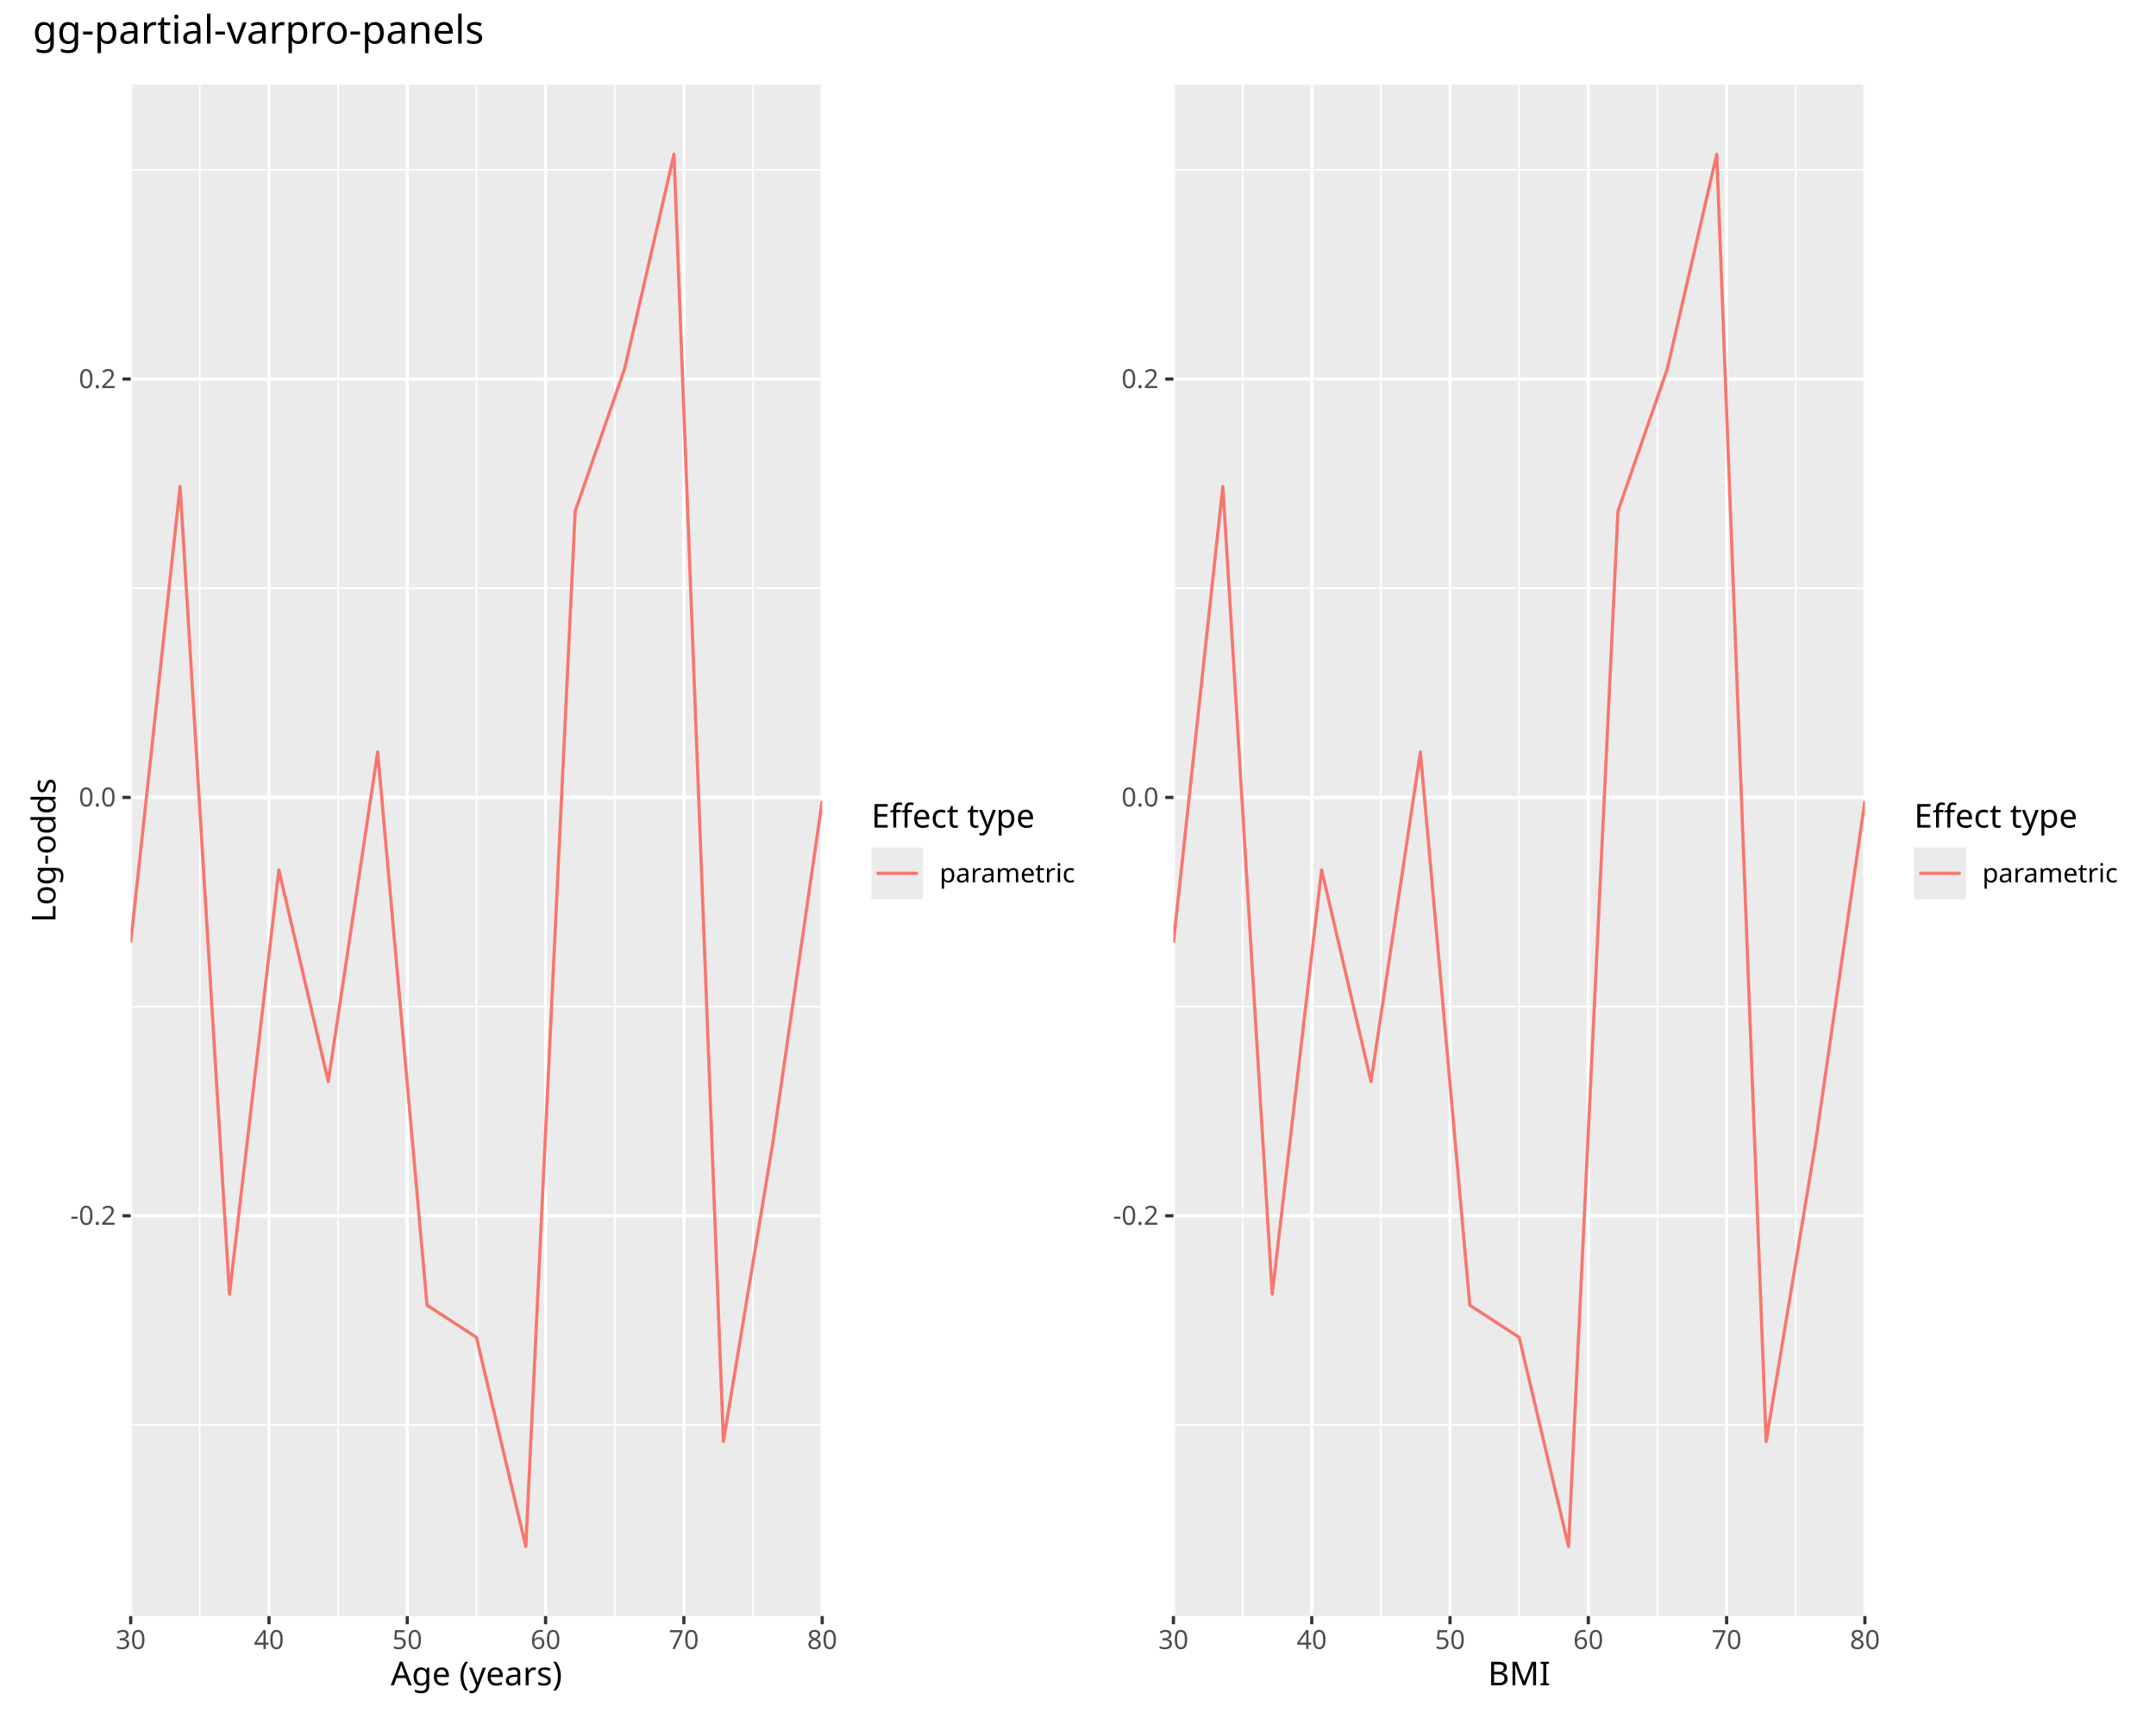
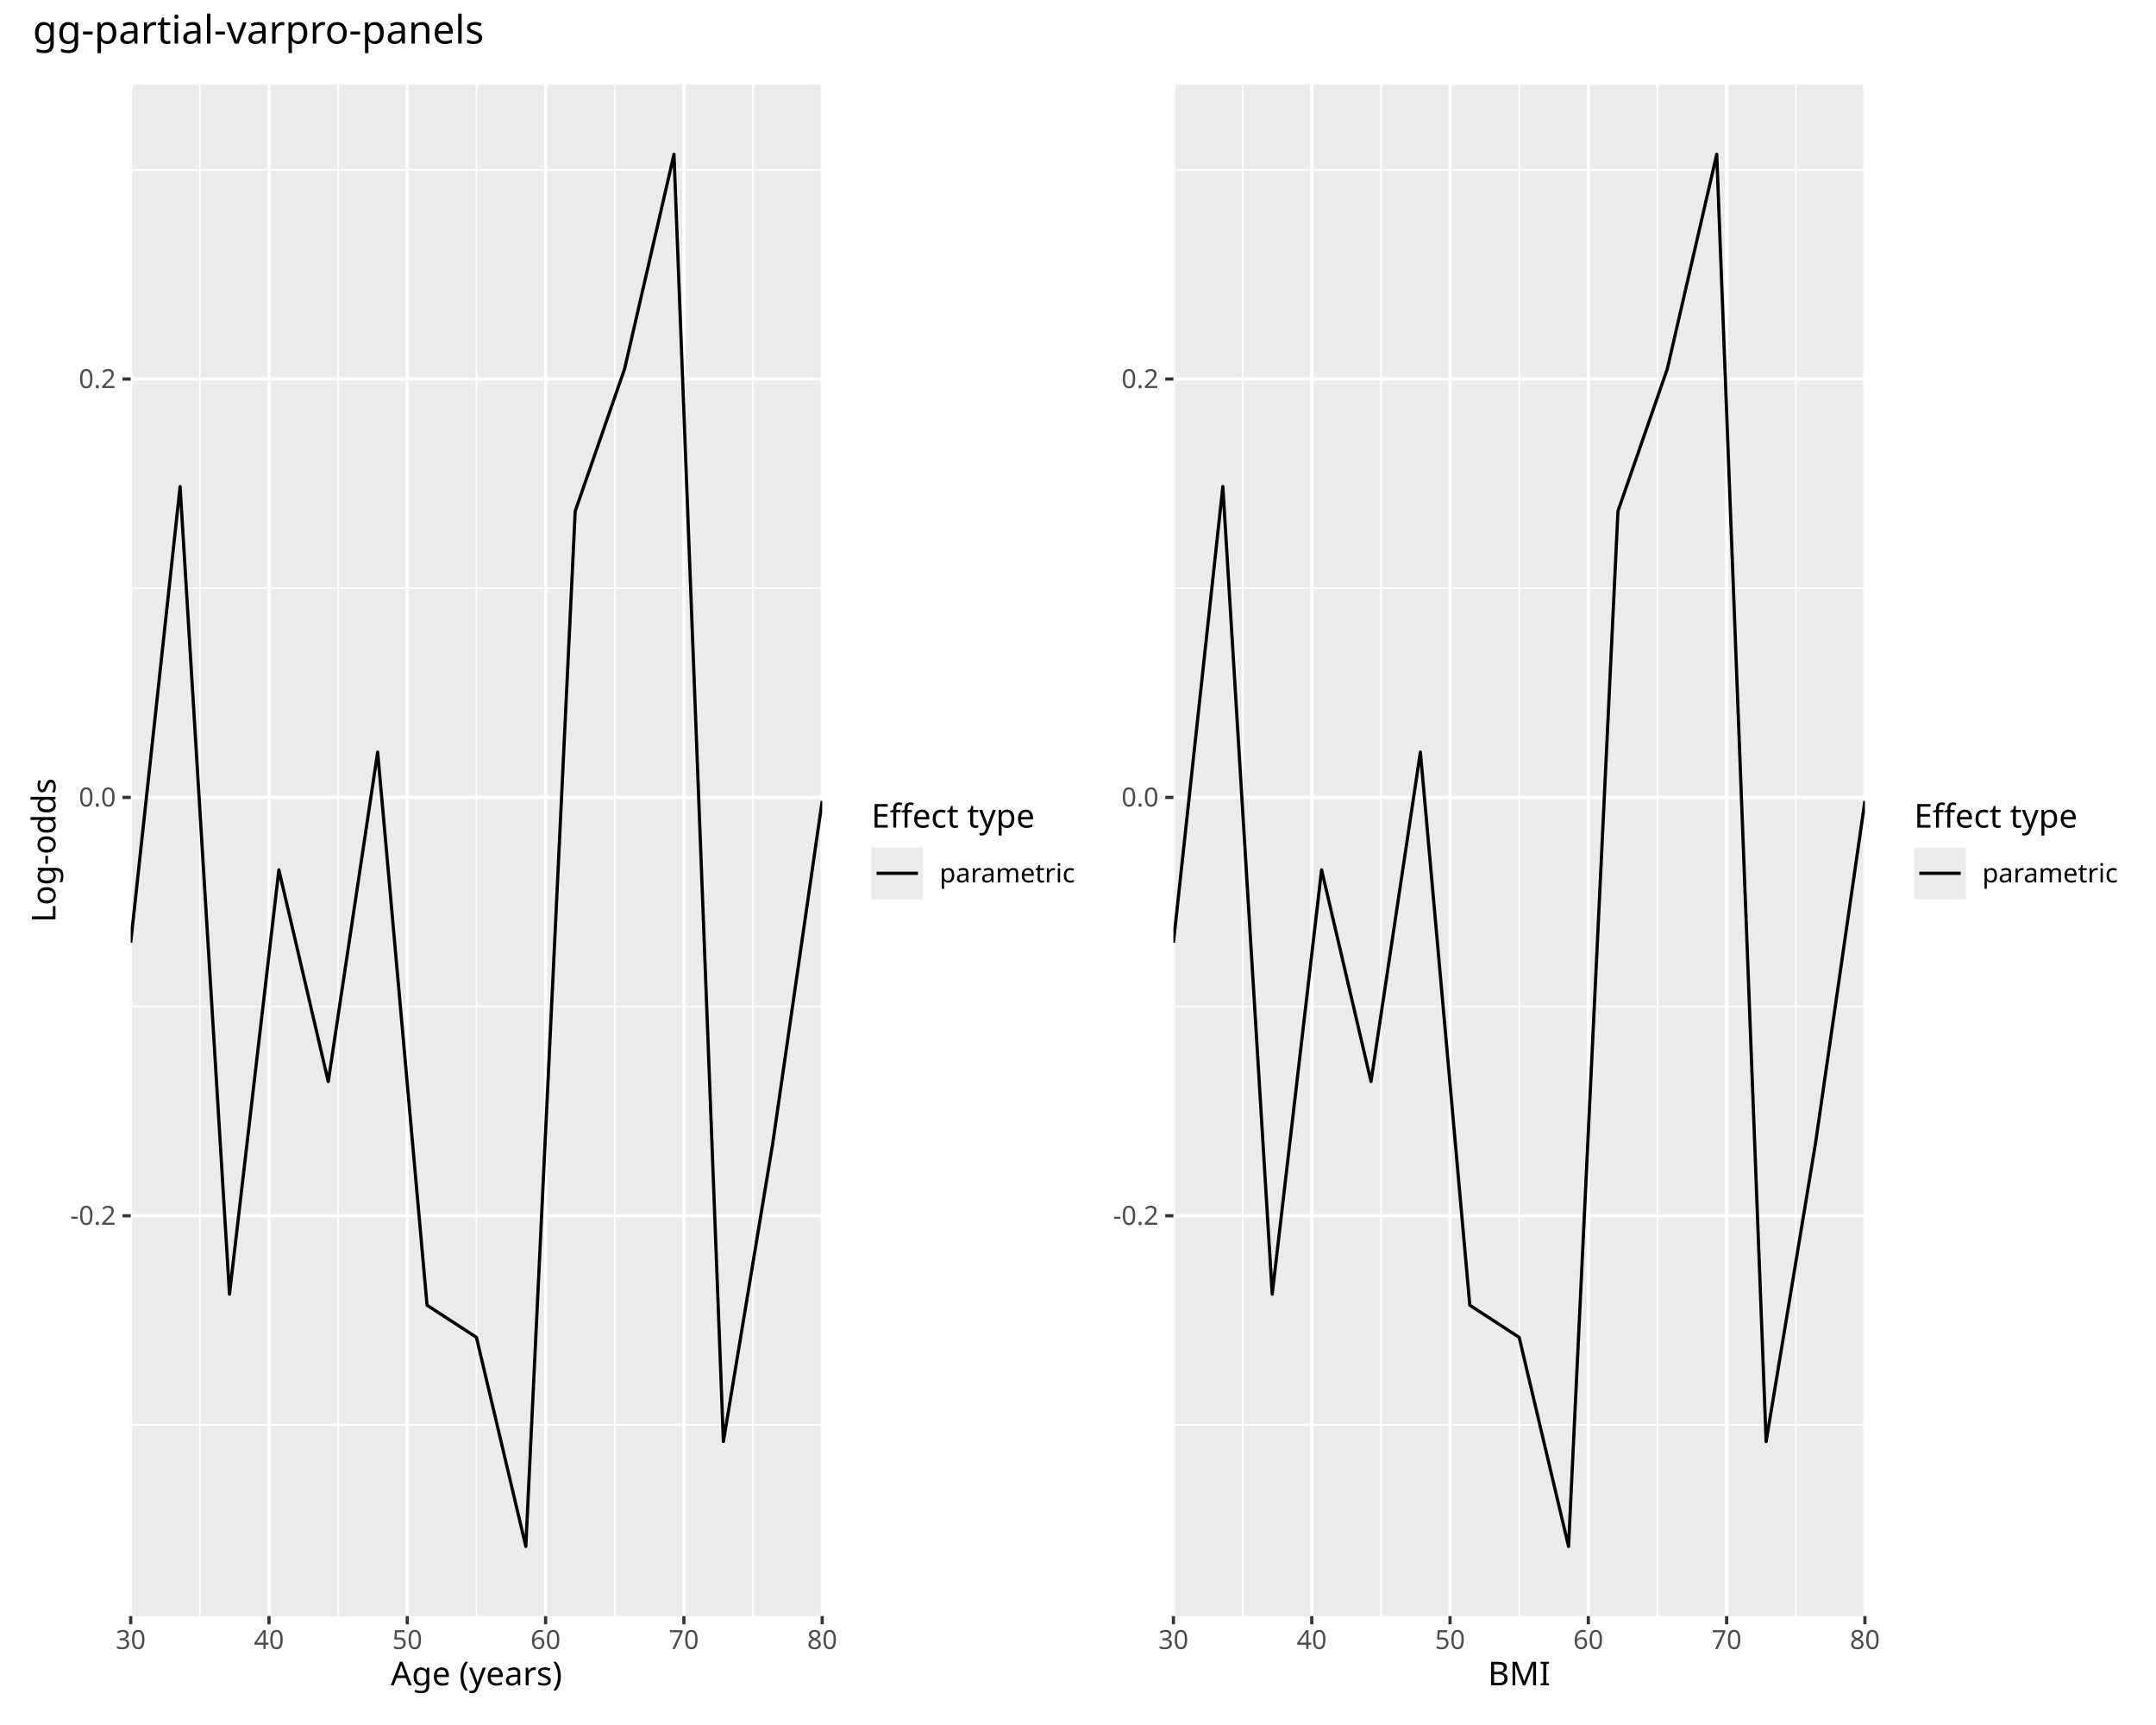
<svg xmlns="http://www.w3.org/2000/svg" class="svglite" data-engine-version="2.0" width="720.00pt" height="576.00pt" viewBox="0 0 720.00 576.00">
  <defs>
    <style type="text/css">
    .svglite line, .svglite polyline, .svglite polygon, .svglite path, .svglite rect, .svglite circle {
      fill: none;
      stroke: #000000;
      stroke-linecap: round;
      stroke-linejoin: round;
      stroke-miterlimit: 10.00;
    }
  </style>
  </defs>
  <rect width="100%" height="100%" style="stroke: none; fill: #FFFFFF;" />
  <defs>
    <clipPath id="cpMC4wMHw3MjAuMDB8MC4wMHw1NzYuMDA=">
      <rect x="0.00" y="0.00" width="720.00" height="576.00" />
    </clipPath>
  </defs>
  <g clip-path="url(#cpMC4wMHw3MjAuMDB8MC4wMHw1NzYuMDA=)">
    <rect x="0.00" y="0.00" width="720.00" height="576.00" style="stroke-width: 1.07; stroke: #FFFFFF; fill: #FFFFFF;" />
  </g>
  <defs>
    <clipPath id="cpNDMuNjV8NjIyLjc5fDI4LjI2fDUzOS42Mw==">
      <rect x="43.65" y="28.26" width="579.14" height="511.37" />
    </clipPath>
  </defs>
  <g clip-path="url(#cpNDMuNjV8NjIyLjc5fDI4LjI2fDUzOS42Mw==)">
</g>
  <g clip-path="url(#cpMC4wMHw3MjAuMDB8MC4wMHw1NzYuMDA=)">
</g>
  <defs>
    <clipPath id="cpNS40OHwzNjYuMzB8MjIuNzh8NTcwLjUy">
      <rect x="5.48" y="22.78" width="360.82" height="547.74" />
    </clipPath>
  </defs>
  <g clip-path="url(#cpNS40OHwzNjYuMzB8MjIuNzh8NTcwLjUy)">
    <rect x="5.48" y="22.78" width="360.82" height="547.74" style="stroke-width: 1.07; stroke: #FFFFFF; fill: #FFFFFF;" />
  </g>
  <g clip-path="url(#cpMC4wMHw3MjAuMDB8MC4wMHw1NzYuMDA=)">
</g>
  <defs>
    <clipPath id="cpMzY2LjMwfDcxNC41MnwyMi43OHw1NzAuNTI=">
      <rect x="366.30" y="22.78" width="348.22" height="547.74" />
    </clipPath>
  </defs>
  <g clip-path="url(#cpMzY2LjMwfDcxNC41MnwyMi43OHw1NzAuNTI=)">
    <rect x="366.30" y="22.78" width="348.22" height="547.74" style="stroke-width: 1.07; stroke: #FFFFFF; fill: #FFFFFF;" />
  </g>
  <g clip-path="url(#cpMC4wMHw3MjAuMDB8MC4wMHw1NzYuMDA=)">
</g>
  <defs>
    <clipPath id="cpNDMuNjV8Mjc0LjU3fDI4LjI2fDUzOS42Mw==">
      <rect x="43.65" y="28.26" width="230.92" height="511.37" />
    </clipPath>
  </defs>
  <g clip-path="url(#cpNDMuNjV8Mjc0LjU3fDI4LjI2fDUzOS42Mw==)">
    <rect x="43.65" y="28.26" width="230.92" height="511.37" style="stroke-width: 1.07; stroke: none; fill: #EBEBEB;" />
    <polyline points="43.65,475.80 274.57,475.80 " style="stroke-width: 0.53; stroke: #FFFFFF; stroke-linecap: butt;" />
    <polyline points="43.65,336.11 274.57,336.11 " style="stroke-width: 0.53; stroke: #FFFFFF; stroke-linecap: butt;" />
    <polyline points="43.65,196.41 274.57,196.41 " style="stroke-width: 0.53; stroke: #FFFFFF; stroke-linecap: butt;" />
    <polyline points="43.65,56.71 274.57,56.71 " style="stroke-width: 0.53; stroke: #FFFFFF; stroke-linecap: butt;" />
    <polyline points="66.74,539.63 66.74,28.26 " style="stroke-width: 0.53; stroke: #FFFFFF; stroke-linecap: butt;" />
    <polyline points="112.92,539.63 112.92,28.26 " style="stroke-width: 0.53; stroke: #FFFFFF; stroke-linecap: butt;" />
    <polyline points="159.11,539.63 159.11,28.26 " style="stroke-width: 0.53; stroke: #FFFFFF; stroke-linecap: butt;" />
    <polyline points="205.29,539.63 205.29,28.26 " style="stroke-width: 0.53; stroke: #FFFFFF; stroke-linecap: butt;" />
    <polyline points="251.47,539.63 251.47,28.26 " style="stroke-width: 0.53; stroke: #FFFFFF; stroke-linecap: butt;" />
    <polyline points="43.65,405.96 274.57,405.96 " style="stroke-width: 1.07; stroke: #FFFFFF; stroke-linecap: butt;" />
    <polyline points="43.65,266.26 274.57,266.26 " style="stroke-width: 1.07; stroke: #FFFFFF; stroke-linecap: butt;" />
    <polyline points="43.65,126.56 274.57,126.56 " style="stroke-width: 1.07; stroke: #FFFFFF; stroke-linecap: butt;" />
    <polyline points="43.65,539.63 43.65,28.26 " style="stroke-width: 1.07; stroke: #FFFFFF; stroke-linecap: butt;" />
    <polyline points="89.83,539.63 89.83,28.26 " style="stroke-width: 1.07; stroke: #FFFFFF; stroke-linecap: butt;" />
    <polyline points="136.01,539.63 136.01,28.26 " style="stroke-width: 1.07; stroke: #FFFFFF; stroke-linecap: butt;" />
    <polyline points="182.20,539.63 182.20,28.26 " style="stroke-width: 1.07; stroke: #FFFFFF; stroke-linecap: butt;" />
    <polyline points="228.38,539.63 228.38,28.26 " style="stroke-width: 1.07; stroke: #FFFFFF; stroke-linecap: butt;" />
    <polyline points="274.57,539.63 274.57,28.26 " style="stroke-width: 1.07; stroke: #FFFFFF; stroke-linecap: butt;" />
-     <polyline points="43.65,314.77 60.14,162.46 76.64,432.14 93.13,290.46 109.62,361.15 126.12,251.13 142.61,435.83 159.11,446.56 175.60,516.39 192.09,170.69 208.59,123.14 225.08,51.51 241.58,481.34 258.07,381.70 274.57,267.45 " style="stroke-width: 1.07; stroke: #F8766D; stroke-linecap: butt;" />
+     <polyline points="43.65,314.77 60.14,162.46 76.64,432.14 93.13,290.46 109.62,361.15 126.12,251.13 142.61,435.83 159.11,446.56 175.60,516.39 192.09,170.69 208.59,123.14 225.08,51.51 241.58,481.34 258.07,381.70 274.57,267.45 " style="stroke-width: 1.07; stroke-linecap: butt;" />
  </g>
  <g clip-path="url(#cpMC4wMHw3MjAuMDB8MC4wMHw1NzYuMDA=)">
    <text x="38.72" y="408.98" text-anchor="end" style="font-size: 8.80px; fill: #4D4D4D; font-family: sans;" textLength="15.16px" lengthAdjust="spacingAndGlyphs">-0.2</text>
    <text x="38.72" y="269.29" text-anchor="end" style="font-size: 8.80px; fill: #4D4D4D; font-family: sans;" textLength="12.23px" lengthAdjust="spacingAndGlyphs">0.0</text>
    <text x="38.72" y="129.59" text-anchor="end" style="font-size: 8.80px; fill: #4D4D4D; font-family: sans;" textLength="12.23px" lengthAdjust="spacingAndGlyphs">0.2</text>
    <polyline points="40.91,405.96 43.65,405.96 " style="stroke-width: 1.07; stroke: #333333; stroke-linecap: butt;" />
    <polyline points="40.91,266.26 43.65,266.26 " style="stroke-width: 1.07; stroke: #333333; stroke-linecap: butt;" />
    <polyline points="40.91,126.56 43.65,126.56 " style="stroke-width: 1.07; stroke: #333333; stroke-linecap: butt;" />
    <polyline points="43.65,542.37 43.65,539.63 " style="stroke-width: 1.07; stroke: #333333; stroke-linecap: butt;" />
    <polyline points="89.83,542.37 89.83,539.63 " style="stroke-width: 1.07; stroke: #333333; stroke-linecap: butt;" />
    <polyline points="136.01,542.37 136.01,539.63 " style="stroke-width: 1.07; stroke: #333333; stroke-linecap: butt;" />
    <polyline points="182.20,542.37 182.20,539.63 " style="stroke-width: 1.07; stroke: #333333; stroke-linecap: butt;" />
    <polyline points="228.38,542.37 228.38,539.63 " style="stroke-width: 1.07; stroke: #333333; stroke-linecap: butt;" />
    <polyline points="274.57,542.37 274.57,539.63 " style="stroke-width: 1.07; stroke: #333333; stroke-linecap: butt;" />
    <text x="43.65" y="550.62" text-anchor="middle" style="font-size: 8.80px; fill: #4D4D4D; font-family: sans;" textLength="9.79px" lengthAdjust="spacingAndGlyphs">30</text>
    <text x="89.83" y="550.62" text-anchor="middle" style="font-size: 8.80px; fill: #4D4D4D; font-family: sans;" textLength="9.79px" lengthAdjust="spacingAndGlyphs">40</text>
    <text x="136.01" y="550.62" text-anchor="middle" style="font-size: 8.80px; fill: #4D4D4D; font-family: sans;" textLength="9.79px" lengthAdjust="spacingAndGlyphs">50</text>
    <text x="182.20" y="550.62" text-anchor="middle" style="font-size: 8.80px; fill: #4D4D4D; font-family: sans;" textLength="9.79px" lengthAdjust="spacingAndGlyphs">60</text>
    <text x="228.38" y="550.62" text-anchor="middle" style="font-size: 8.80px; fill: #4D4D4D; font-family: sans;" textLength="9.79px" lengthAdjust="spacingAndGlyphs">70</text>
    <text x="274.57" y="550.62" text-anchor="middle" style="font-size: 8.80px; fill: #4D4D4D; font-family: sans;" textLength="9.79px" lengthAdjust="spacingAndGlyphs">80</text>
    <text x="159.11" y="562.76" text-anchor="middle" style="font-size: 11.00px; font-family: sans;" textLength="56.87px" lengthAdjust="spacingAndGlyphs">Age (years)</text>
    <text transform="translate(18.53,283.95) rotate(-90)" text-anchor="middle" style="font-size: 11.00px; font-family: sans;" textLength="45.88px" lengthAdjust="spacingAndGlyphs">Log-odds</text>
    <rect x="285.52" y="262.16" width="75.29" height="43.57" style="stroke-width: 1.07; stroke: none; fill: #FFFFFF;" />
    <text x="291.00" y="276.35" style="font-size: 11.00px; font-family: sans;" textLength="51.98px" lengthAdjust="spacingAndGlyphs">Effect type</text>
    <rect x="291.00" y="282.97" width="17.28" height="17.28" style="stroke-width: 1.07; stroke: none; fill: #EBEBEB;" />
-     <line x1="292.73" y1="291.61" x2="306.56" y2="291.61" style="stroke-width: 1.07; stroke: #F8766D; stroke-linecap: butt;" />
+     <line x1="292.73" y1="291.61" x2="306.56" y2="291.61" style="stroke-width: 1.07; stroke-linecap: butt;" />
    <text x="313.76" y="294.64" style="font-size: 8.80px; font-family: sans;" textLength="41.57px" lengthAdjust="spacingAndGlyphs">parametric</text>
  </g>
  <defs>
    <clipPath id="cpMzkxLjg3fDYyMi43OXwyOC4yNnw1MzkuNjM=">
      <rect x="391.87" y="28.26" width="230.92" height="511.37" />
    </clipPath>
  </defs>
  <g clip-path="url(#cpMzkxLjg3fDYyMi43OXwyOC4yNnw1MzkuNjM=)">
    <rect x="391.87" y="28.26" width="230.92" height="511.37" style="stroke-width: 1.07; stroke: none; fill: #EBEBEB;" />
    <polyline points="391.87,475.80 622.79,475.80 " style="stroke-width: 0.53; stroke: #FFFFFF; stroke-linecap: butt;" />
    <polyline points="391.87,336.11 622.79,336.11 " style="stroke-width: 0.53; stroke: #FFFFFF; stroke-linecap: butt;" />
    <polyline points="391.87,196.41 622.79,196.41 " style="stroke-width: 0.53; stroke: #FFFFFF; stroke-linecap: butt;" />
    <polyline points="391.87,56.71 622.79,56.71 " style="stroke-width: 0.53; stroke: #FFFFFF; stroke-linecap: butt;" />
    <polyline points="414.96,539.63 414.96,28.26 " style="stroke-width: 0.53; stroke: #FFFFFF; stroke-linecap: butt;" />
    <polyline points="461.15,539.63 461.15,28.26 " style="stroke-width: 0.53; stroke: #FFFFFF; stroke-linecap: butt;" />
    <polyline points="507.33,539.63 507.33,28.26 " style="stroke-width: 0.53; stroke: #FFFFFF; stroke-linecap: butt;" />
    <polyline points="553.51,539.63 553.51,28.26 " style="stroke-width: 0.53; stroke: #FFFFFF; stroke-linecap: butt;" />
    <polyline points="599.70,539.63 599.70,28.26 " style="stroke-width: 0.53; stroke: #FFFFFF; stroke-linecap: butt;" />
    <polyline points="391.87,405.96 622.79,405.96 " style="stroke-width: 1.07; stroke: #FFFFFF; stroke-linecap: butt;" />
    <polyline points="391.87,266.26 622.79,266.26 " style="stroke-width: 1.07; stroke: #FFFFFF; stroke-linecap: butt;" />
    <polyline points="391.87,126.56 622.79,126.56 " style="stroke-width: 1.07; stroke: #FFFFFF; stroke-linecap: butt;" />
    <polyline points="391.87,539.63 391.87,28.26 " style="stroke-width: 1.07; stroke: #FFFFFF; stroke-linecap: butt;" />
    <polyline points="438.06,539.63 438.06,28.26 " style="stroke-width: 1.07; stroke: #FFFFFF; stroke-linecap: butt;" />
    <polyline points="484.24,539.63 484.24,28.26 " style="stroke-width: 1.07; stroke: #FFFFFF; stroke-linecap: butt;" />
    <polyline points="530.42,539.63 530.42,28.26 " style="stroke-width: 1.07; stroke: #FFFFFF; stroke-linecap: butt;" />
    <polyline points="576.61,539.63 576.61,28.26 " style="stroke-width: 1.07; stroke: #FFFFFF; stroke-linecap: butt;" />
    <polyline points="622.79,539.63 622.79,28.26 " style="stroke-width: 1.07; stroke: #FFFFFF; stroke-linecap: butt;" />
-     <polyline points="391.87,314.77 408.37,162.46 424.86,432.14 441.35,290.46 457.85,361.15 474.34,251.13 490.84,435.83 507.33,446.56 523.82,516.39 540.32,170.69 556.81,123.14 573.31,51.51 589.80,481.34 606.30,381.70 622.79,267.45 " style="stroke-width: 1.07; stroke: #F8766D; stroke-linecap: butt;" />
+     <polyline points="391.87,314.77 408.37,162.46 424.86,432.14 441.35,290.46 457.85,361.15 474.34,251.13 490.84,435.83 507.33,446.56 523.82,516.39 540.32,170.69 556.81,123.14 573.31,51.51 589.80,481.34 606.30,381.70 622.79,267.45 " style="stroke-width: 1.07; stroke-linecap: butt;" />
  </g>
  <g clip-path="url(#cpMC4wMHw3MjAuMDB8MC4wMHw1NzYuMDA=)">
    <text x="386.94" y="408.98" text-anchor="end" style="font-size: 8.80px; fill: #4D4D4D; font-family: sans;" textLength="15.16px" lengthAdjust="spacingAndGlyphs">-0.2</text>
    <text x="386.94" y="269.29" text-anchor="end" style="font-size: 8.80px; fill: #4D4D4D; font-family: sans;" textLength="12.23px" lengthAdjust="spacingAndGlyphs">0.0</text>
    <text x="386.94" y="129.59" text-anchor="end" style="font-size: 8.80px; fill: #4D4D4D; font-family: sans;" textLength="12.23px" lengthAdjust="spacingAndGlyphs">0.2</text>
    <polyline points="389.13,405.96 391.87,405.96 " style="stroke-width: 1.07; stroke: #333333; stroke-linecap: butt;" />
    <polyline points="389.13,266.26 391.87,266.26 " style="stroke-width: 1.07; stroke: #333333; stroke-linecap: butt;" />
    <polyline points="389.13,126.56 391.87,126.56 " style="stroke-width: 1.07; stroke: #333333; stroke-linecap: butt;" />
    <polyline points="391.87,542.37 391.87,539.63 " style="stroke-width: 1.07; stroke: #333333; stroke-linecap: butt;" />
    <polyline points="438.06,542.37 438.06,539.63 " style="stroke-width: 1.07; stroke: #333333; stroke-linecap: butt;" />
    <polyline points="484.24,542.37 484.24,539.63 " style="stroke-width: 1.07; stroke: #333333; stroke-linecap: butt;" />
    <polyline points="530.42,542.37 530.42,539.63 " style="stroke-width: 1.07; stroke: #333333; stroke-linecap: butt;" />
    <polyline points="576.61,542.37 576.61,539.63 " style="stroke-width: 1.07; stroke: #333333; stroke-linecap: butt;" />
    <polyline points="622.79,542.37 622.79,539.63 " style="stroke-width: 1.07; stroke: #333333; stroke-linecap: butt;" />
    <text x="391.87" y="550.62" text-anchor="middle" style="font-size: 8.80px; fill: #4D4D4D; font-family: sans;" textLength="9.79px" lengthAdjust="spacingAndGlyphs">30</text>
    <text x="438.06" y="550.62" text-anchor="middle" style="font-size: 8.80px; fill: #4D4D4D; font-family: sans;" textLength="9.79px" lengthAdjust="spacingAndGlyphs">40</text>
    <text x="484.24" y="550.62" text-anchor="middle" style="font-size: 8.80px; fill: #4D4D4D; font-family: sans;" textLength="9.79px" lengthAdjust="spacingAndGlyphs">50</text>
    <text x="530.42" y="550.62" text-anchor="middle" style="font-size: 8.80px; fill: #4D4D4D; font-family: sans;" textLength="9.79px" lengthAdjust="spacingAndGlyphs">60</text>
    <text x="576.61" y="550.62" text-anchor="middle" style="font-size: 8.80px; fill: #4D4D4D; font-family: sans;" textLength="9.79px" lengthAdjust="spacingAndGlyphs">70</text>
    <text x="622.79" y="550.62" text-anchor="middle" style="font-size: 8.80px; fill: #4D4D4D; font-family: sans;" textLength="9.79px" lengthAdjust="spacingAndGlyphs">80</text>
    <text x="507.33" y="562.76" text-anchor="middle" style="font-size: 11.00px; font-family: sans;" textLength="19.56px" lengthAdjust="spacingAndGlyphs">BMI</text>
    <rect x="633.75" y="262.16" width="75.29" height="43.57" style="stroke-width: 1.07; stroke: none; fill: #FFFFFF;" />
    <text x="639.23" y="276.35" style="font-size: 11.00px; font-family: sans;" textLength="51.98px" lengthAdjust="spacingAndGlyphs">Effect type</text>
    <rect x="639.23" y="282.97" width="17.28" height="17.28" style="stroke-width: 1.07; stroke: none; fill: #EBEBEB;" />
-     <line x1="640.96" y1="291.61" x2="654.78" y2="291.61" style="stroke-width: 1.07; stroke: #F8766D; stroke-linecap: butt;" />
+     <line x1="640.96" y1="291.61" x2="654.78" y2="291.61" style="stroke-width: 1.07; stroke-linecap: butt;" />
    <text x="661.99" y="294.64" style="font-size: 8.80px; font-family: sans;" textLength="41.57px" lengthAdjust="spacingAndGlyphs">parametric</text>
    <text x="10.96" y="14.56" style="font-size: 13.20px; font-family: sans;" textLength="140.14px" lengthAdjust="spacingAndGlyphs">gg-partial-varpro-panels</text>
  </g>
</svg>
